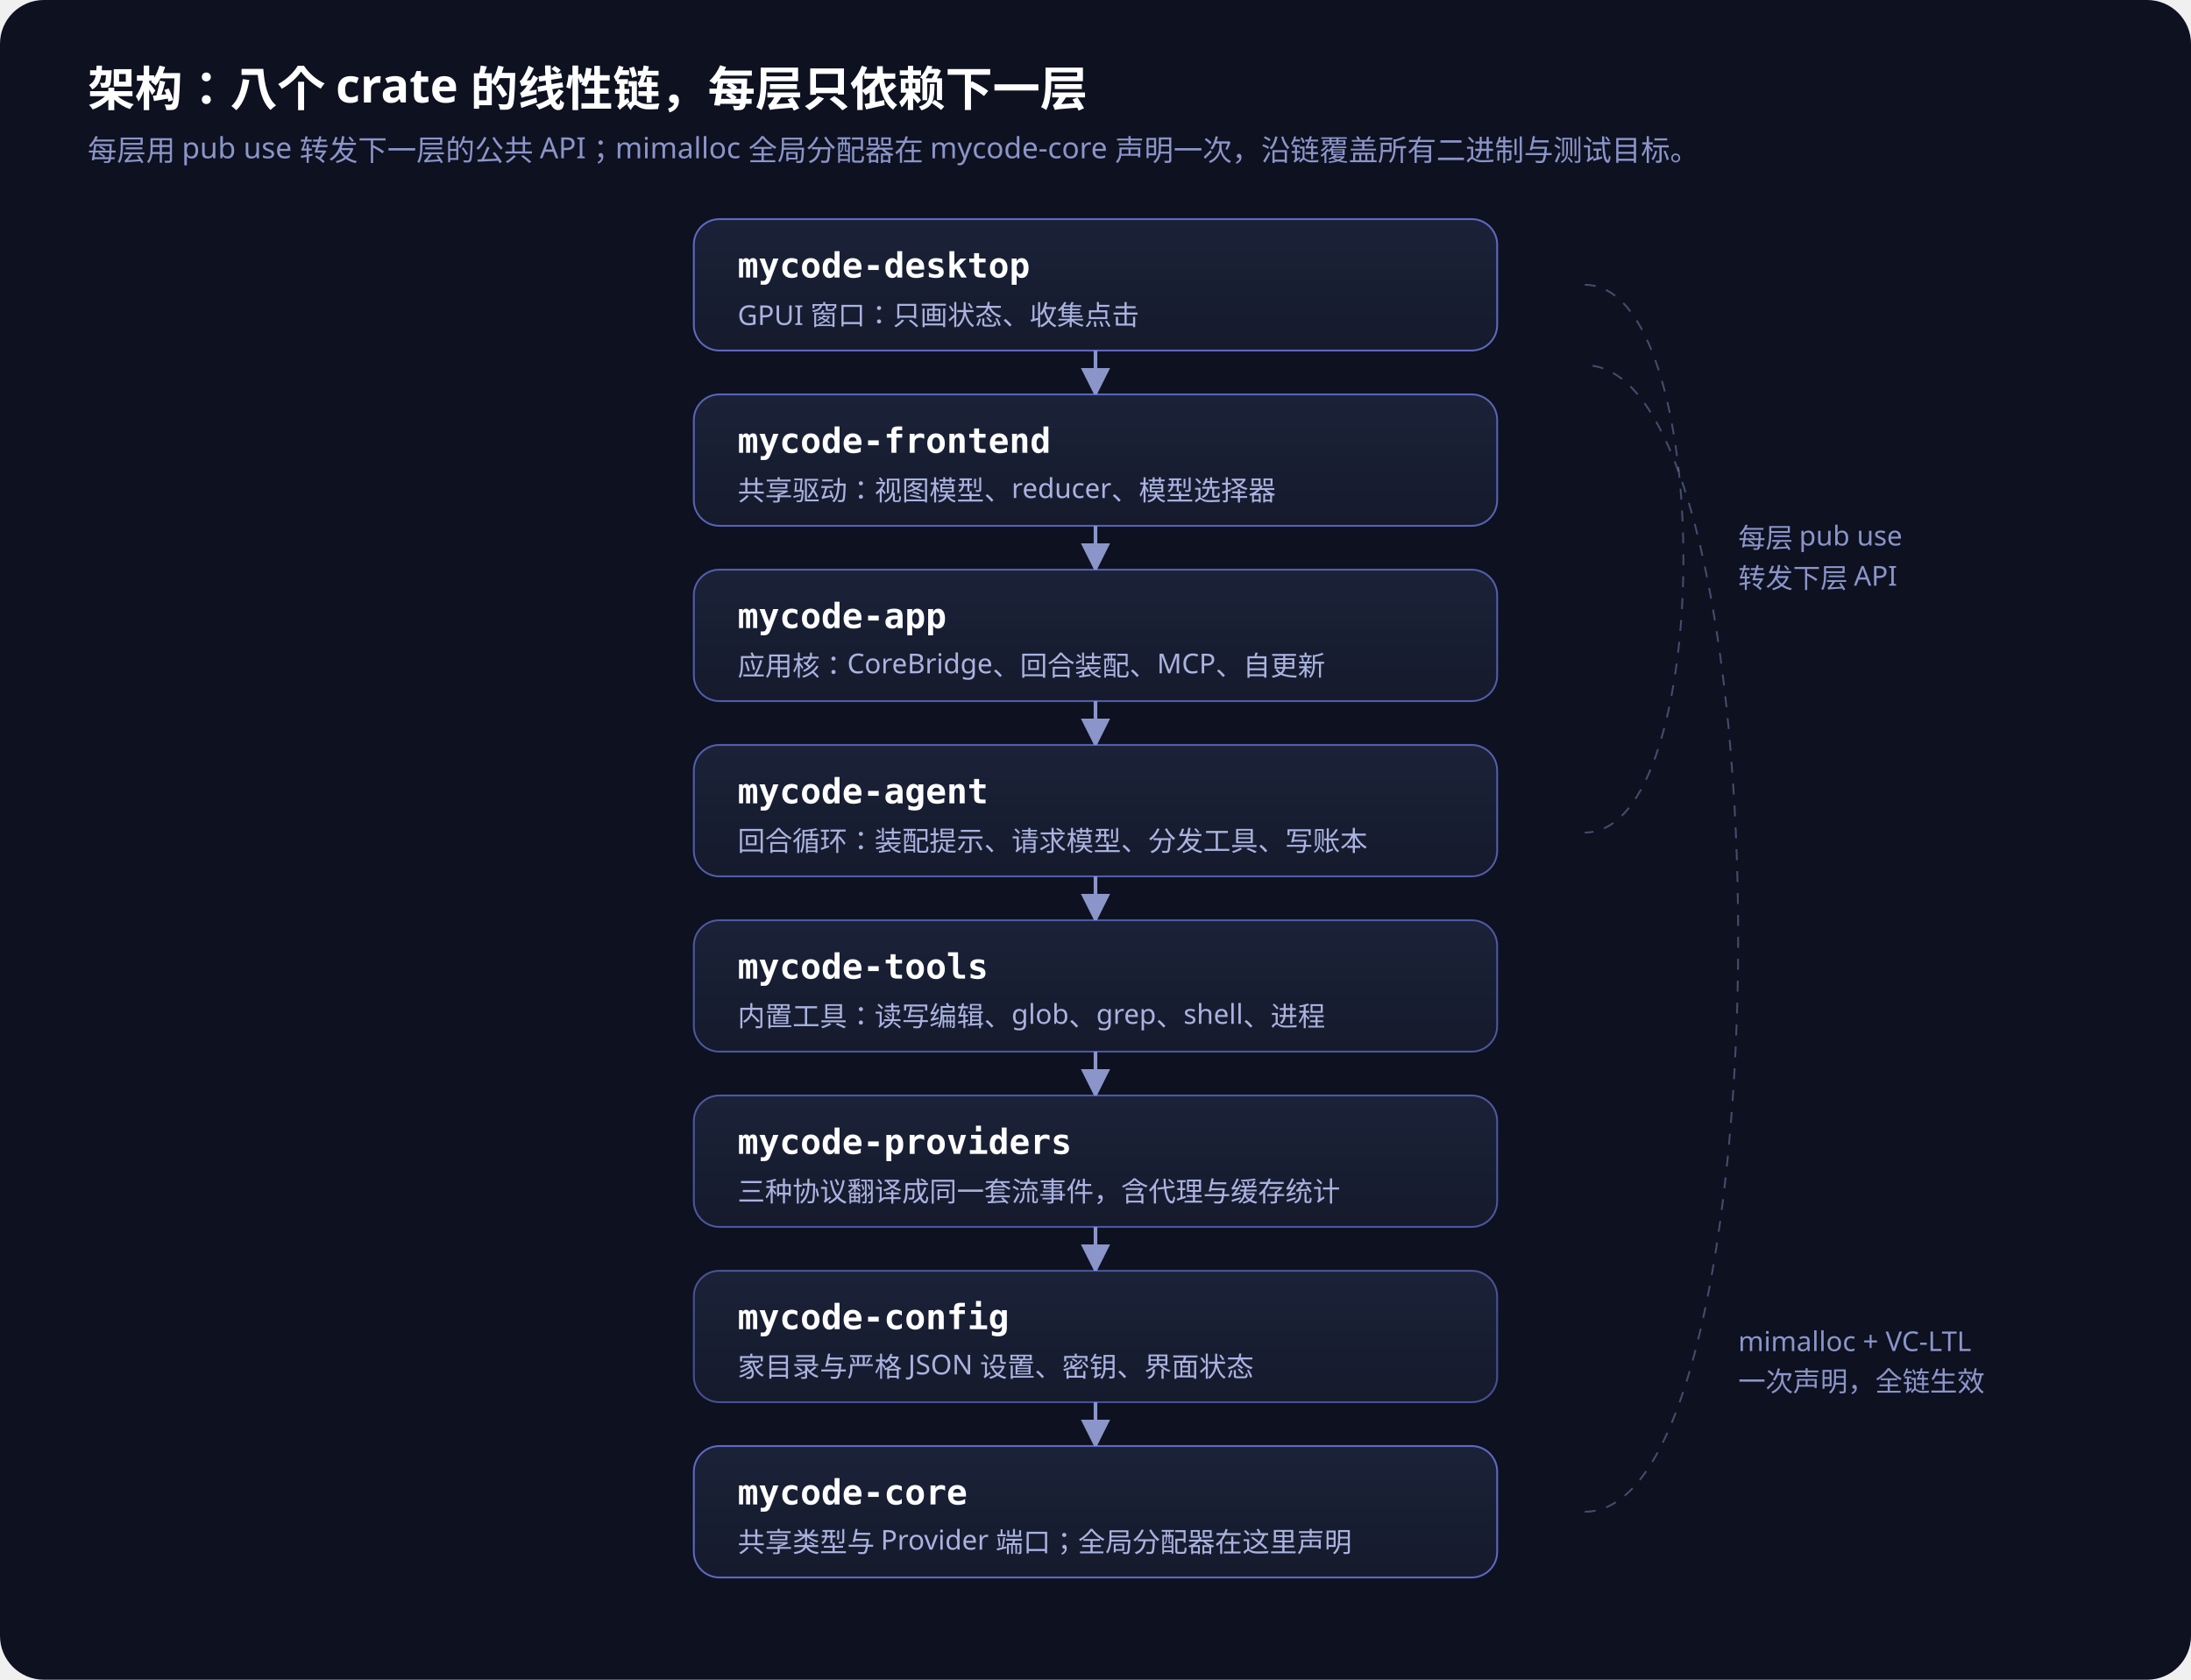
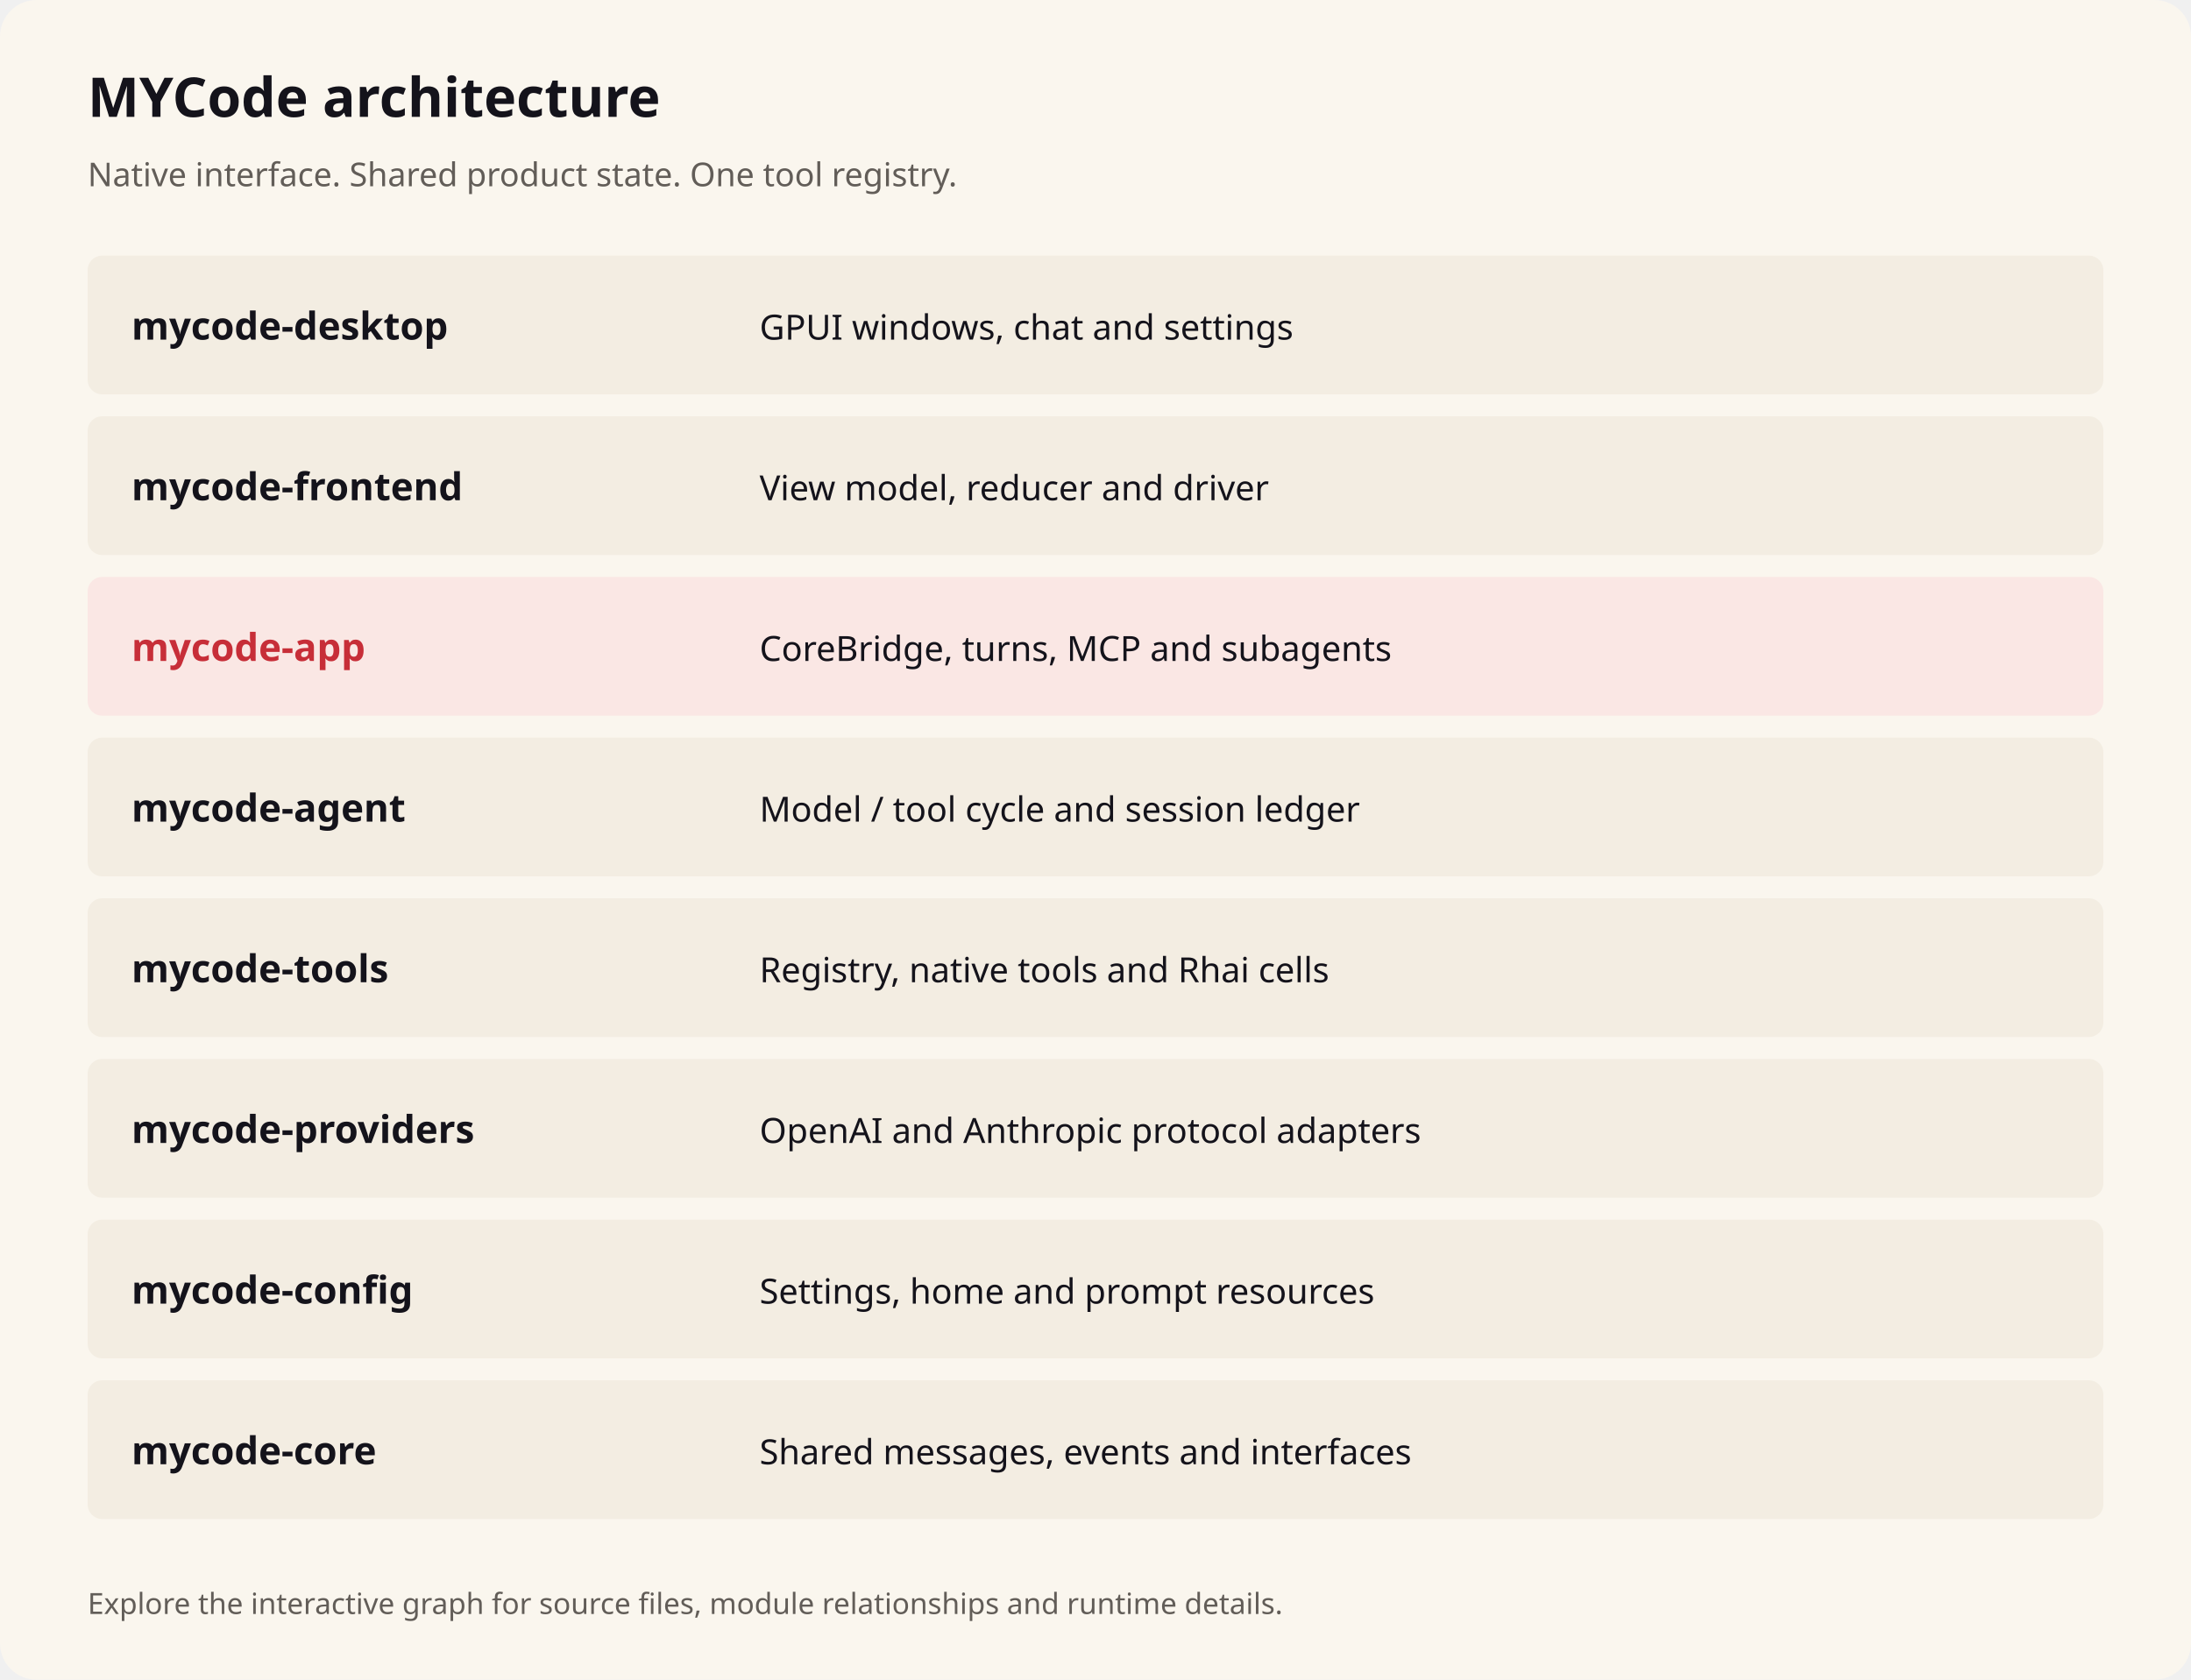
- <svg xmlns="http://www.w3.org/2000/svg" width="1200" height="920" viewBox="0 0 1200 920" role="img" aria-label="八个 crate 的线性链：每层只依赖下一层">
-   <defs>
-     <marker id="arrow" viewBox="0 0 10 10" refX="9" refY="5" markerWidth="8" markerHeight="8" orient="auto-start-reverse">
-       <path d="M0 0L10 5L0 10z" fill="#8b95c9" />
-     </marker>
-     <linearGradient id="card" x1="0" y1="0" x2="0" y2="1">
-       <stop offset="0" stop-color="#1b2238" />
-       <stop offset="1" stop-color="#151a2c" />
-     </linearGradient>
-   </defs>
-   <rect width="1200" height="920" rx="24" fill="#0d1120" />
-   <g font-family="'PingFang SC','Microsoft YaHei','Noto Sans SC','Segoe UI',system-ui,sans-serif">
-     <text x="48" y="58" fill="#ffffff" font-size="26" font-weight="700">架构：八个 crate 的线性链，每层只依赖下一层</text>
-     <text x="48" y="88" fill="#8b95c9" font-size="16">每层用 pub use 转发下一层的公共 API；mimalloc 全局分配器在 mycode-core 声明一次，沿链覆盖所有二进制与测试目标。</text>
-     <g fill="none" stroke="#8b95c9" stroke-width="2" marker-end="url(#arrow)">
-       <path d="M600 192V216" />
-       <path d="M600 288V312" />
-       <path d="M600 384V408" />
-       <path d="M600 480V504" />
-       <path d="M600 576V600" />
-       <path d="M600 672V696" />
-       <path d="M600 768V792" />
-     </g>
-     <g>
-       <rect x="380" y="120" width="440" height="72" rx="14" fill="url(#card)" stroke="#7c8cff" stroke-opacity="0.7" />
-       <text x="404" y="152" fill="#ffffff" font-size="19" font-weight="700" font-family="'Cascadia Code','JetBrains Mono',Consolas,monospace">mycode-desktop</text>
-       <text x="404" y="178" fill="#aab3e0" font-size="15">GPUI 窗口：只画状态、收集点击</text>
-       <rect x="380" y="216" width="440" height="72" rx="14" fill="url(#card)" stroke="#7c8cff" stroke-opacity="0.65" />
-       <text x="404" y="248" fill="#ffffff" font-size="19" font-weight="700" font-family="'Cascadia Code','JetBrains Mono',Consolas,monospace">mycode-frontend</text>
-       <text x="404" y="274" fill="#aab3e0" font-size="15">共享驱动：视图模型、reducer、模型选择器</text>
-       <rect x="380" y="312" width="440" height="72" rx="14" fill="url(#card)" stroke="#7c8cff" stroke-opacity="0.6" />
-       <text x="404" y="344" fill="#ffffff" font-size="19" font-weight="700" font-family="'Cascadia Code','JetBrains Mono',Consolas,monospace">mycode-app</text>
-       <text x="404" y="370" fill="#aab3e0" font-size="15">应用核：CoreBridge、回合装配、MCP、自更新</text>
-       <rect x="380" y="408" width="440" height="72" rx="14" fill="url(#card)" stroke="#7c8cff" stroke-opacity="0.6" />
-       <text x="404" y="440" fill="#ffffff" font-size="19" font-weight="700" font-family="'Cascadia Code','JetBrains Mono',Consolas,monospace">mycode-agent</text>
-       <text x="404" y="466" fill="#aab3e0" font-size="15">回合循环：装配提示、请求模型、分发工具、写账本</text>
-       <rect x="380" y="504" width="440" height="72" rx="14" fill="url(#card)" stroke="#7c8cff" stroke-opacity="0.55" />
-       <text x="404" y="536" fill="#ffffff" font-size="19" font-weight="700" font-family="'Cascadia Code','JetBrains Mono',Consolas,monospace">mycode-tools</text>
-       <text x="404" y="562" fill="#aab3e0" font-size="15">内置工具：读写编辑、glob、grep、shell、进程</text>
-       <rect x="380" y="600" width="440" height="72" rx="14" fill="url(#card)" stroke="#7c8cff" stroke-opacity="0.55" />
-       <text x="404" y="632" fill="#ffffff" font-size="19" font-weight="700" font-family="'Cascadia Code','JetBrains Mono',Consolas,monospace">mycode-providers</text>
-       <text x="404" y="658" fill="#aab3e0" font-size="15">三种协议翻译成同一套流事件，含代理与缓存统计</text>
-       <rect x="380" y="696" width="440" height="72" rx="14" fill="url(#card)" stroke="#7c8cff" stroke-opacity="0.5" />
-       <text x="404" y="728" fill="#ffffff" font-size="19" font-weight="700" font-family="'Cascadia Code','JetBrains Mono',Consolas,monospace">mycode-config</text>
-       <text x="404" y="754" fill="#aab3e0" font-size="15">家目录与严格 JSON 设置、密钥、界面状态</text>
-       <rect x="380" y="792" width="440" height="72" rx="14" fill="url(#card)" stroke="#7c8cff" stroke-opacity="0.7" />
-       <text x="404" y="824" fill="#ffffff" font-size="19" font-weight="700" font-family="'Cascadia Code','JetBrains Mono',Consolas,monospace">mycode-core</text>
-       <text x="404" y="850" fill="#aab3e0" font-size="15">共享类型与 Provider 端口；全局分配器在这里声明</text>
-     </g>
-     <g stroke="#8b95c9" stroke-opacity="0.45" stroke-dasharray="6 6" fill="none">
-       <path d="M868 156C940 156 940 456 868 456" />
-       <path d="M868 828C980 828 980 200 868 200" />
-     </g>
-     <text x="952" y="300" fill="#8b95c9" font-size="15">每层 pub use</text>
-     <text x="952" y="322" fill="#8b95c9" font-size="15">转发下层 API</text>
-     <text x="952" y="740" fill="#8b95c9" font-size="15">mimalloc + VC-LTL</text>
-     <text x="952" y="762" fill="#8b95c9" font-size="15">一次声明，全链生效</text>
+ <svg xmlns="http://www.w3.org/2000/svg" width="1200" height="920" viewBox="0 0 1200 920" role="img" aria-label="MYCode crate responsibilities">
+   <rect width="1200" height="920" rx="20" fill="#FAF6EE" />
+   <g font-family="Segoe UI, PingFang SC, Microsoft YaHei, sans-serif">
+     <text x="48" y="64" font-size="30" font-weight="650" fill="#14131B">MYCode architecture</text>
+     <text x="48" y="102" font-size="18" fill="#625D58">Native interface. Shared product state. One tool registry.</text>
+     <rect x="48" y="140" width="1104" height="76" rx="8" fill="#F3EDE2" />
+     <text x="72" y="186" font-size="21" font-weight="600" fill="#14131B">mycode-desktop</text>
+     <text x="416" y="186" font-size="19" fill="#14131B">GPUI windows, chat and settings</text>
+     <rect x="48" y="228" width="1104" height="76" rx="8" fill="#F3EDE2" />
+     <text x="72" y="274" font-size="21" font-weight="600" fill="#14131B">mycode-frontend</text>
+     <text x="416" y="274" font-size="19" fill="#14131B">View model, reducer and driver</text>
+     <rect x="48" y="316" width="1104" height="76" rx="8" fill="#FAE7E4" />
+     <text x="72" y="362" font-size="21" font-weight="600" fill="#C72E38">mycode-app</text>
+     <text x="416" y="362" font-size="19" fill="#14131B">CoreBridge, turns, MCP and subagents</text>
+     <rect x="48" y="404" width="1104" height="76" rx="8" fill="#F3EDE2" />
+     <text x="72" y="450" font-size="21" font-weight="600" fill="#14131B">mycode-agent</text>
+     <text x="416" y="450" font-size="19" fill="#14131B">Model / tool cycle and session ledger</text>
+     <rect x="48" y="492" width="1104" height="76" rx="8" fill="#F3EDE2" />
+     <text x="72" y="538" font-size="21" font-weight="600" fill="#14131B">mycode-tools</text>
+     <text x="416" y="538" font-size="19" fill="#14131B">Registry, native tools and Rhai cells</text>
+     <rect x="48" y="580" width="1104" height="76" rx="8" fill="#F3EDE2" />
+     <text x="72" y="626" font-size="21" font-weight="600" fill="#14131B">mycode-providers</text>
+     <text x="416" y="626" font-size="19" fill="#14131B">OpenAI and Anthropic protocol adapters</text>
+     <rect x="48" y="668" width="1104" height="76" rx="8" fill="#F3EDE2" />
+     <text x="72" y="714" font-size="21" font-weight="600" fill="#14131B">mycode-config</text>
+     <text x="416" y="714" font-size="19" fill="#14131B">Settings, home and prompt resources</text>
+     <rect x="48" y="756" width="1104" height="76" rx="8" fill="#F3EDE2" />
+     <text x="72" y="802" font-size="21" font-weight="600" fill="#14131B">mycode-core</text>
+     <text x="416" y="802" font-size="19" fill="#14131B">Shared messages, events and interfaces</text>
+     <text x="48" y="884" font-size="16" fill="#625D58">Explore the interactive graph for source files, module relationships and runtime details.</text>
  </g>
</svg>
